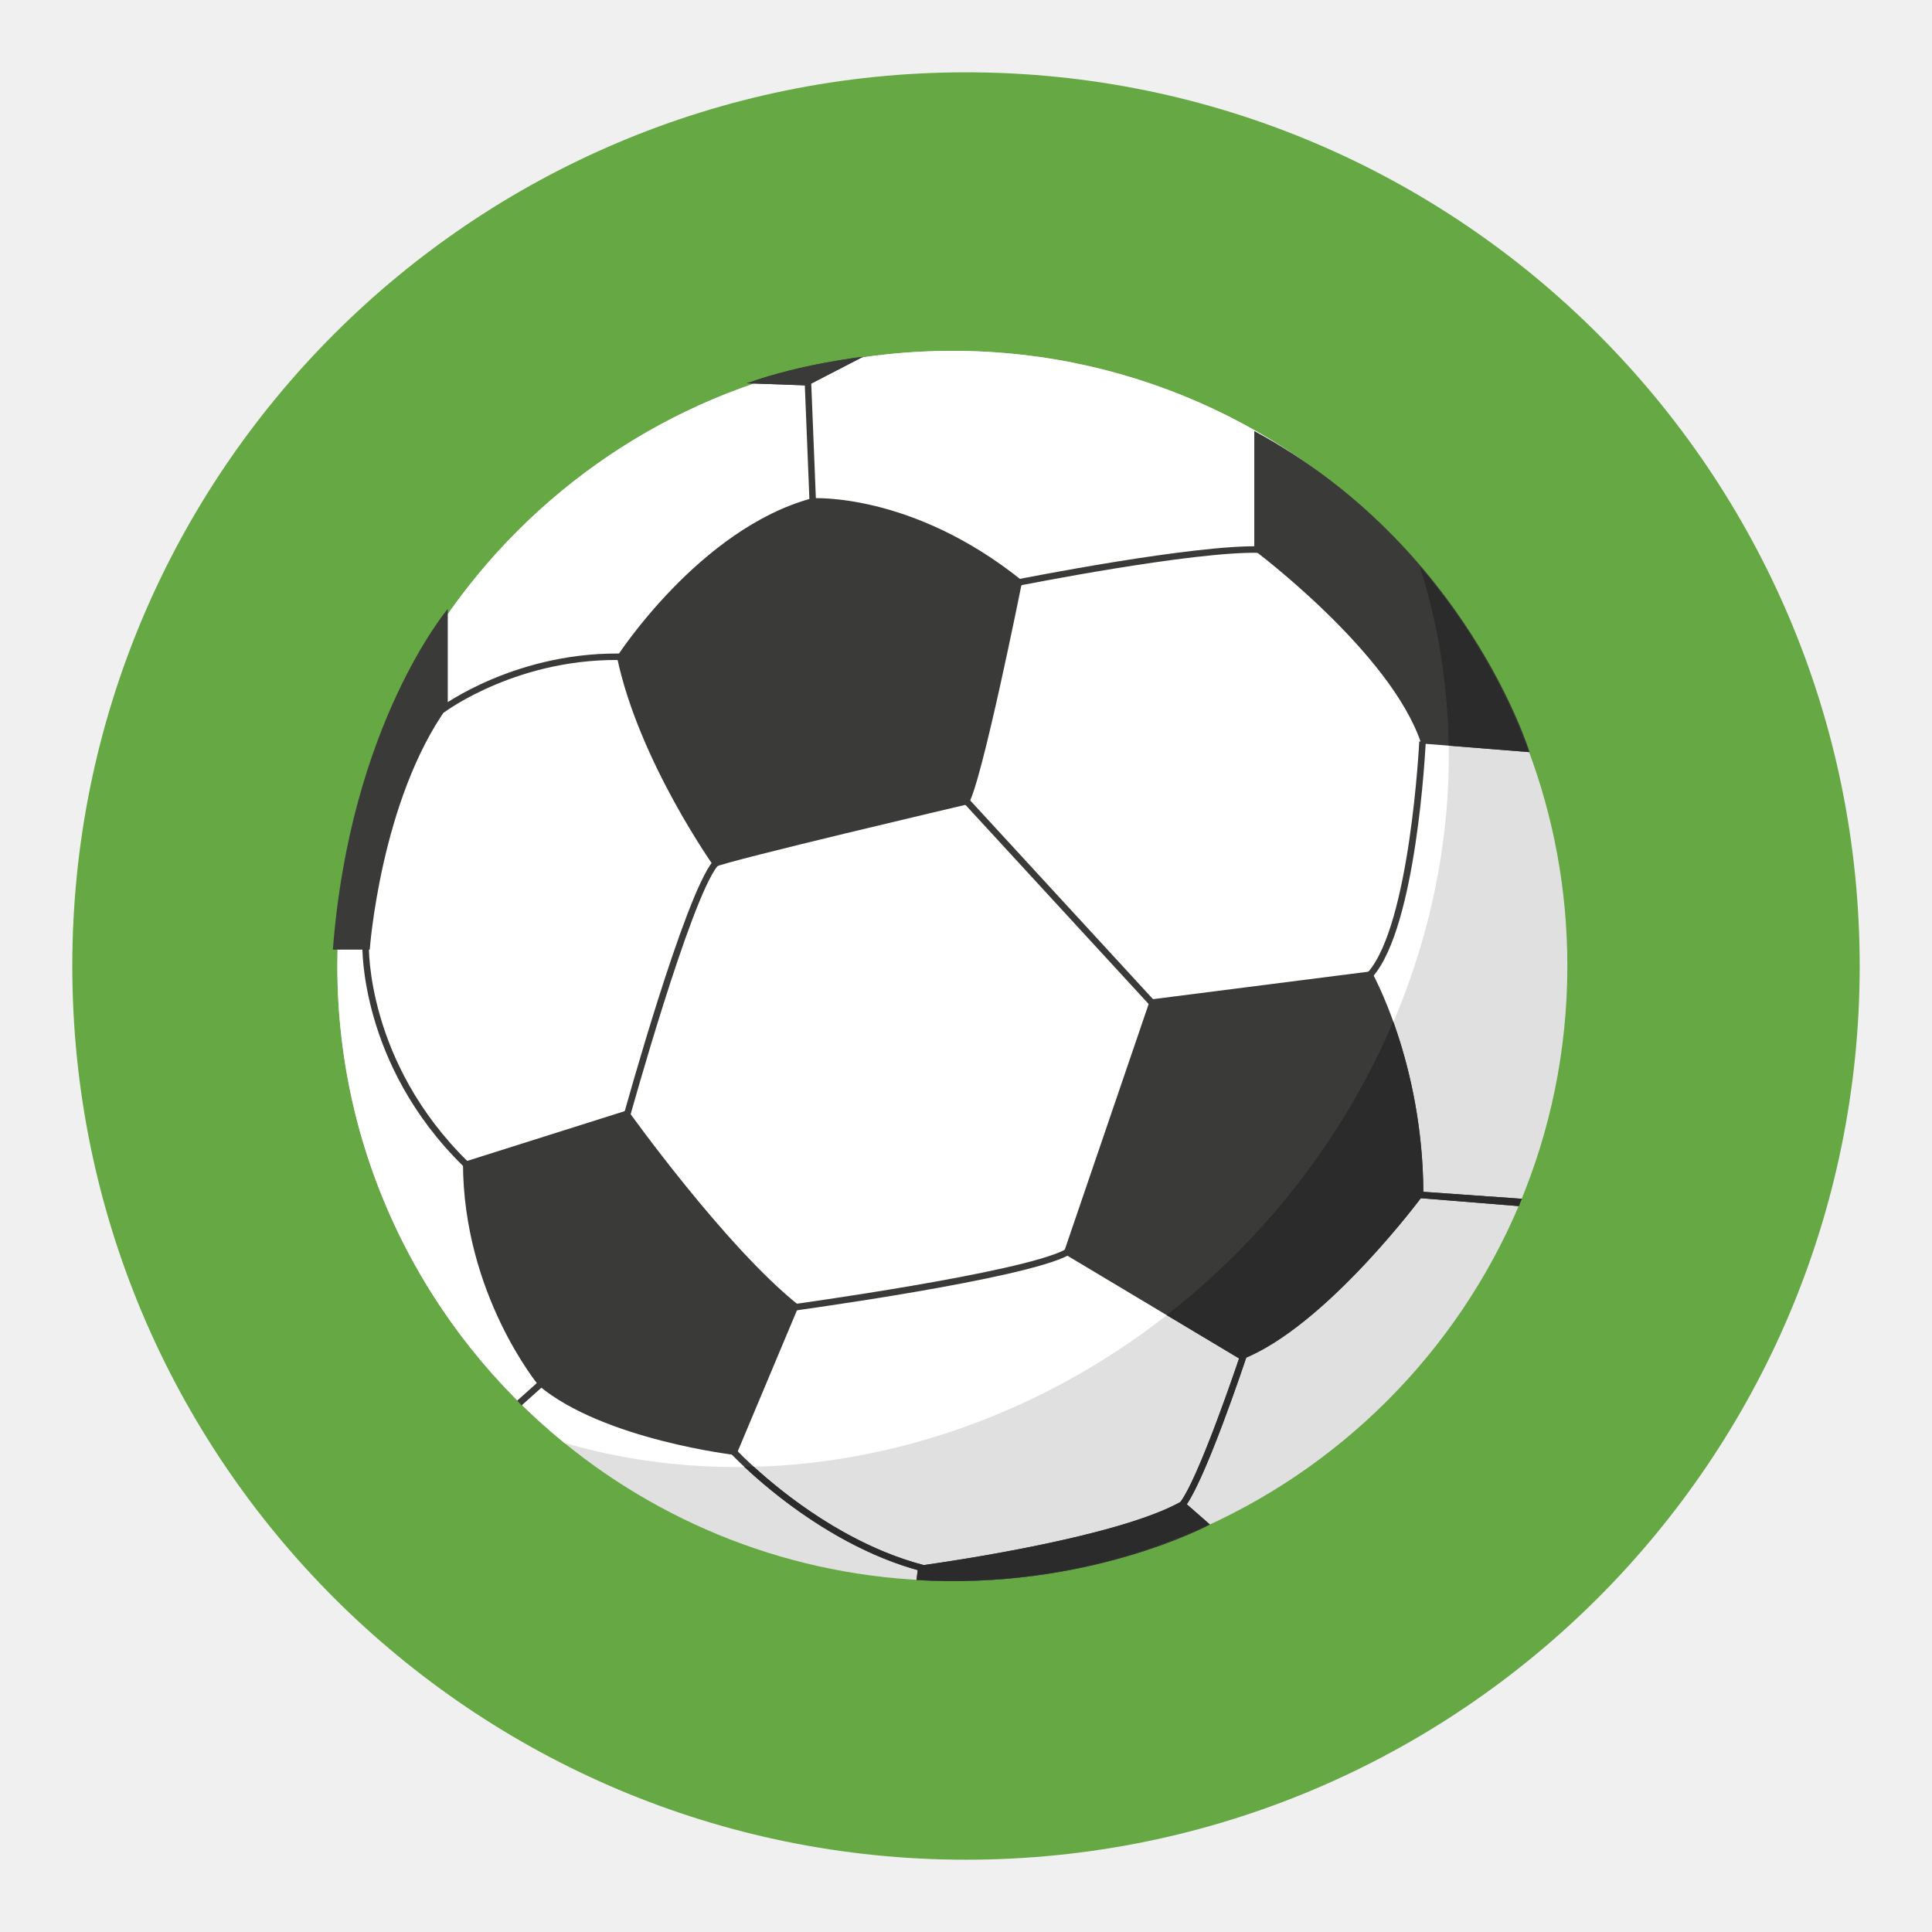
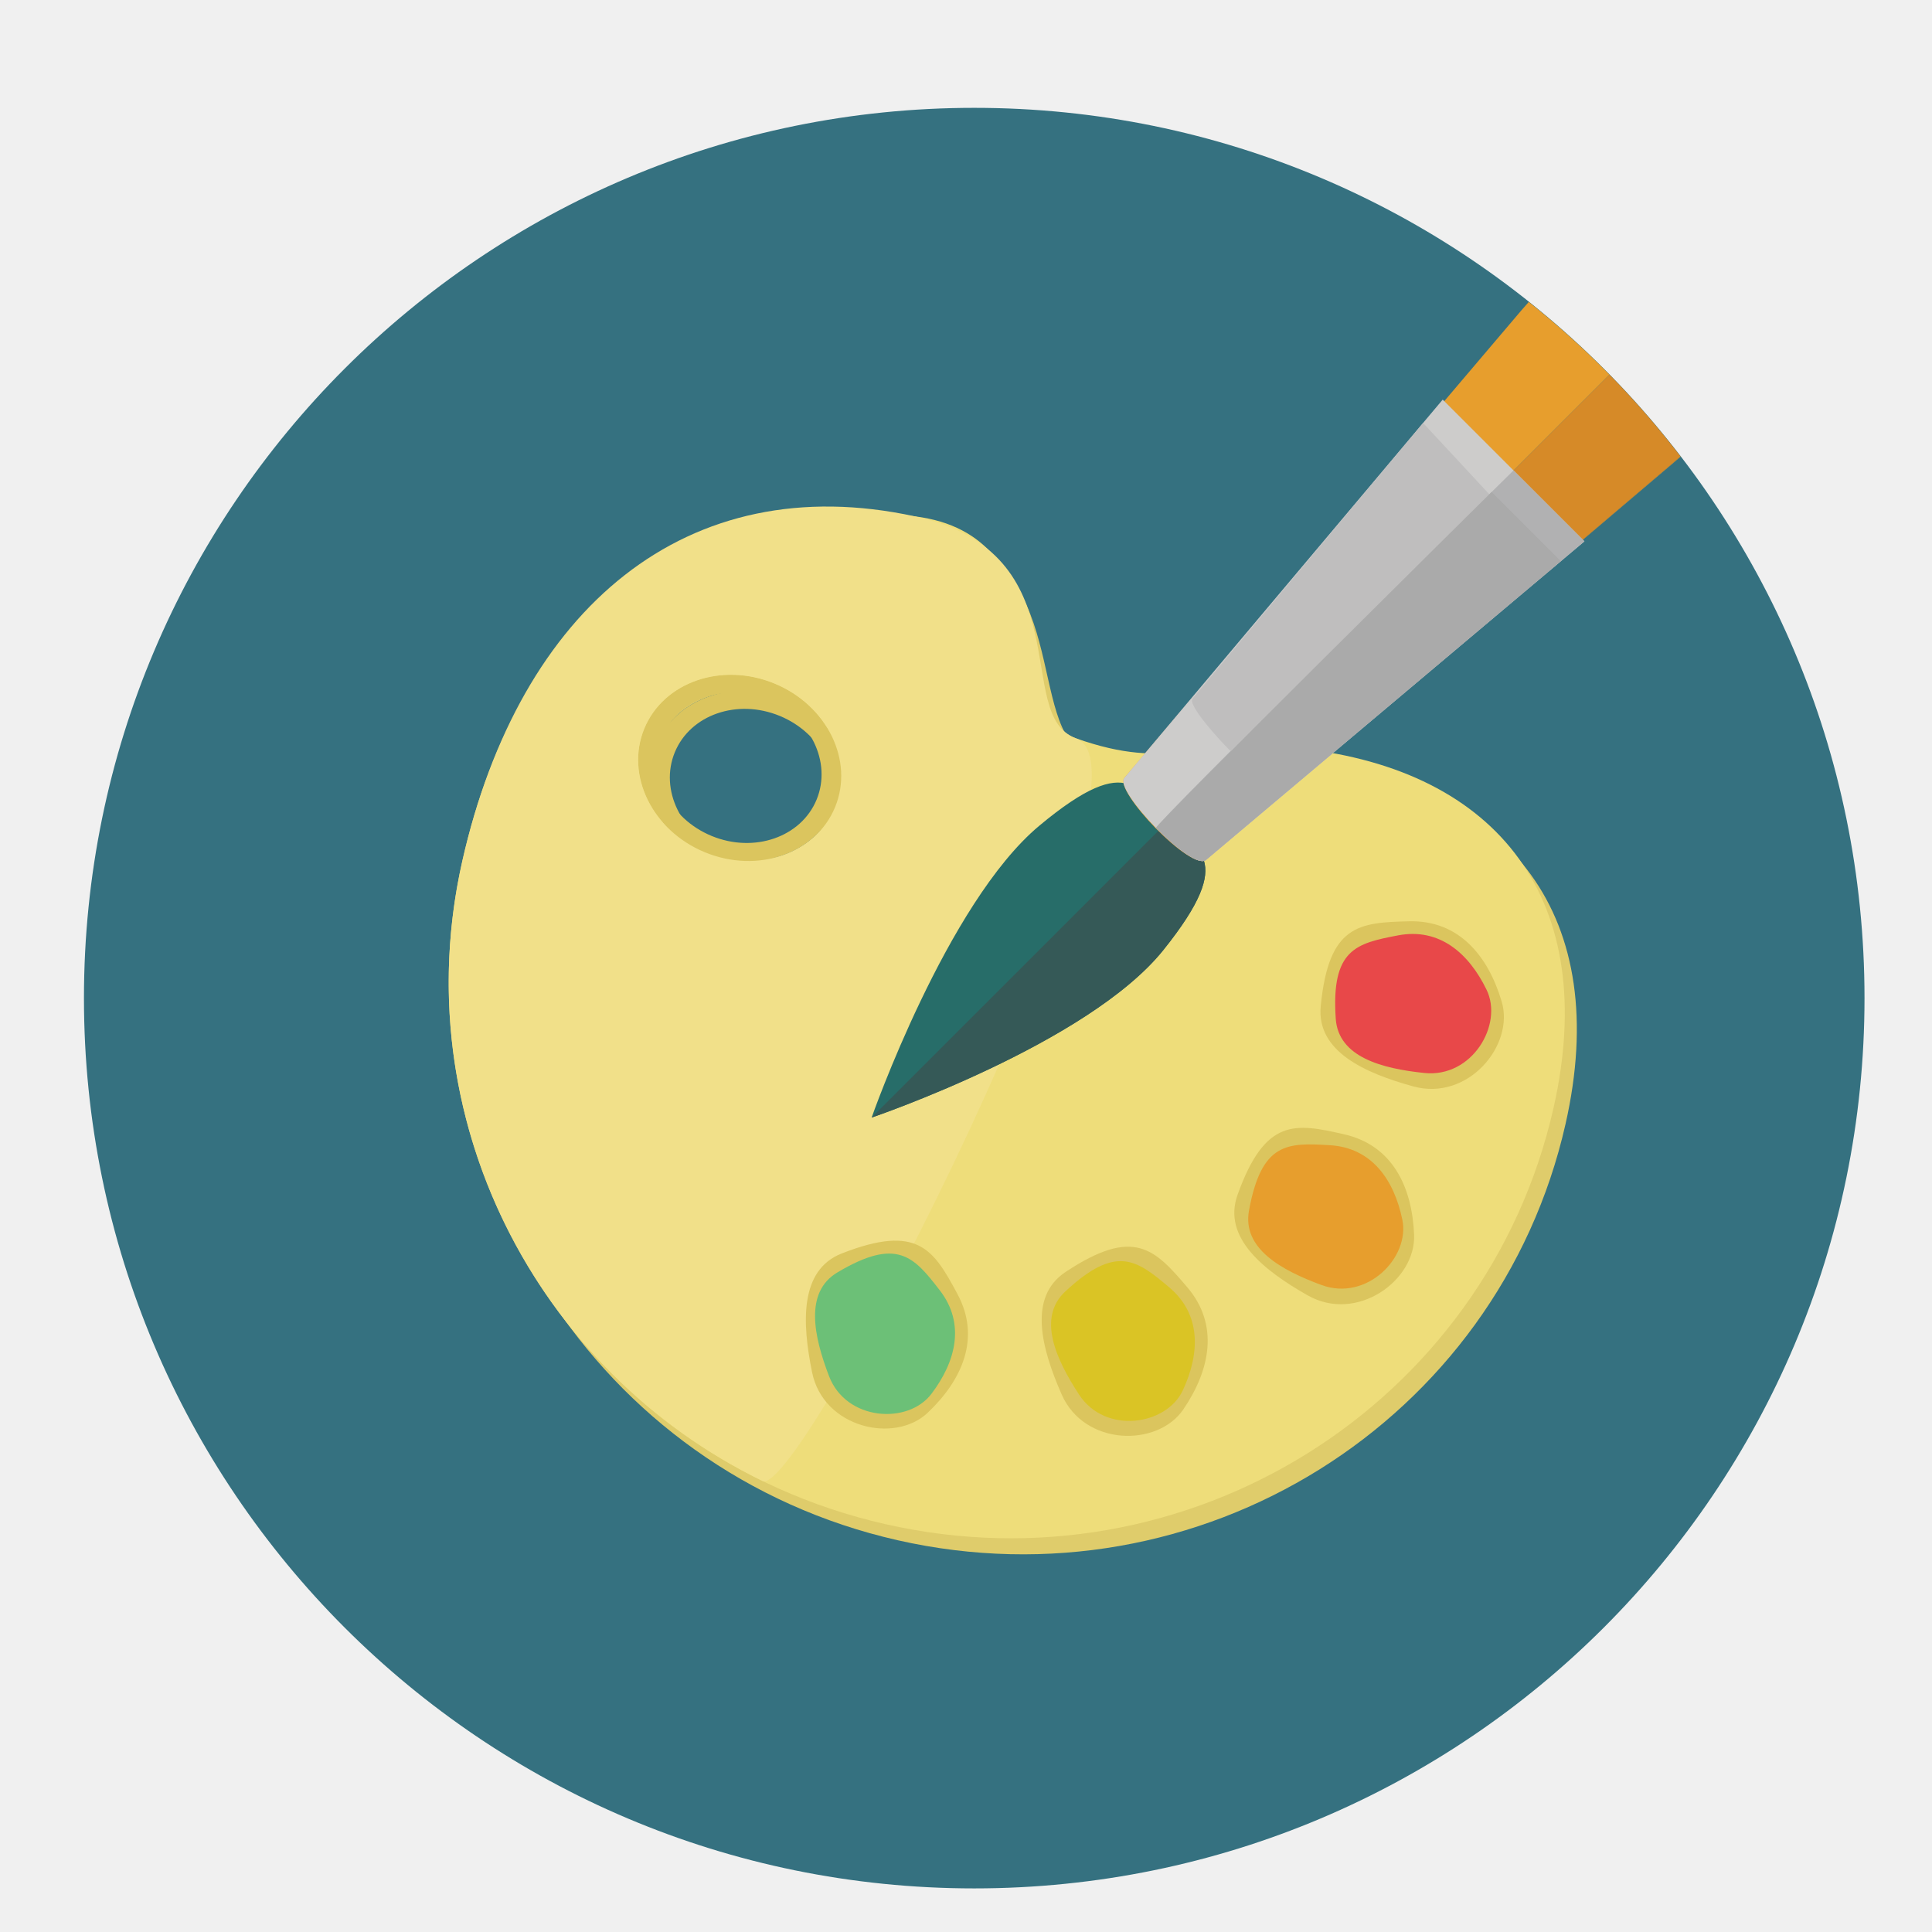
- <svg xmlns="http://www.w3.org/2000/svg" version="1.1" id="Layer_1" x="0px" y="0px" width="136.914px" height="136.914px" viewBox="0 0 136.914 136.914" enable-background="new 0 0 136.914 136.914" xml:space="preserve">
+ <svg xmlns="http://www.w3.org/2000/svg" version="1.1" id="Layer_1" x="0px" y="0px" width="136.833px" height="136.834px" viewBox="0 0 136.833 136.834" style="enable-background:new 0 0 136.833 136.834;" xml:space="preserve">
+   <style type="text/css">
+ 
+ 	.st0{fill:#7AC3A7;}
+ 	.st1{fill:#AA9C87;}
+ 	.st2{fill:#AAAAAA;}
+ 	.st3{fill:#494A4A;}
+ 	.st4{fill:#AC782B;}
+ 	.st5{fill:#49A0AE;}
+ 	.st6{fill:#AD6F2D;}
+ 	.st7{fill-rule:evenodd;clip-rule:evenodd;fill:#3EB5B5;}
+ 	.st8{fill:#AE8A50;}
+ 	.st9{fill:#7F8092;}
+ 	.st10{fill:#AEADAD;}
+ 	.st11{fill:#AEAEAF;}
+ 	.st12{fill:#129949;}
+ 	.st13{fill:#E1E1E1;}
+ 	.st14{fill:#E2DD3E;}
+ 	.st15{fill-rule:evenodd;clip-rule:evenodd;fill:#757575;}
+ 	.st16{fill:#E4E4E4;}
+ 	.st17{fill:#E57931;}
+ 	.st18{fill:#4AA0A5;}
+ 	.st19{fill:#4B4A4B;}
+ 	.st20{fill:#E79E2D;}
+ 	.st21{fill-rule:evenodd;clip-rule:evenodd;fill:#DBB626;}
+ 	.st22{fill:#E7E760;}
+ 	.st23{fill:#19A855;}
+ 	.st24{fill:#E84849;}
+ 	.st25{fill:#4E4F50;}
+ 	.st26{fill:#4EA3B1;}
+ 	.st27{fill:#E9CA92;}
+ 	.st28{fill:#E9E8A1;}
+ 	.st29{fill:#E9E8A3;}
+ 	.st30{fill:#B03738;}
+ 	.st31{fill:#818282;}
+ 	.st32{fill:#81BCB9;}
+ 	.st33{fill:#B19353;}
+ 	.st34{fill:#825E2D;}
+ 	.st35{fill:#B1B1B2;}
+ 	.st36{fill:#B2B2B2;}
+ 	.st37{opacity:0.15;}
+ 	.st38{fill:#848698;}
+ 	.st39{fill:#B3DCE2;}
+ 	.st40{fill:#B4B4B5;}
+ 	.st41{fill:#1A3940;}
+ 	.st42{fill:#B6E2EB;}
+ 	.st43{fill:#888888;}
+ 	.st44{fill:#B7DFD2;}
+ 	.st45{fill:#1D1E1E;}
+ 	.st46{fill:#ED3351;}
+ 	.st47{fill:#EDC92C;}
+ 	.st48{fill:#EDE8C9;}
+ 	.st49{fill:#1FA85B;}
+ 	.st50{fill-rule:evenodd;clip-rule:evenodd;fill:#AEAEAF;}
+ 	.st51{fill:#EEDD7A;}
+ 	.st52{fill:#52BA73;}
+ 	.st53{fill:#56385F;}
+ 	.st54{fill:#56939A;}
+ 	.st55{fill:#8AC5C4;}
+ 	.st56{fill:#575757;}
+ 	.st57{fill-rule:evenodd;clip-rule:evenodd;fill:#4B4A4B;}
+ 	.st58{fill:#8CD3DA;}
+ 	.st59{fill:#8D8D8C;}
+ 	.st60{fill:#8D9091;}
+ 	.st61{fill-rule:evenodd;clip-rule:evenodd;fill:#E8C790;}
+ 	.st62{fill:#202121;}
+ 	.st63{fill-rule:evenodd;clip-rule:evenodd;fill:#E9CA92;}
+ 	.st64{fill:#BEBC6A;}
+ 	.st65{fill:#F06668;}
+ 	.st66{fill:#BFBEBE;}
+ 	.st67{fill:#F0D359;}
+ 	.st68{fill:#F0F1AF;}
+ 	.st69{fill-rule:evenodd;clip-rule:evenodd;fill:#B14D26;}
+ 	.st70{fill:#22C48A;}
+ 	.st71{fill:#F1D250;}
+ 	.st72{fill:#F1E089;}
+ 	.st73{fill:#F1F1B3;}
+ 	.st74{fill:#F2BE3E;}
+ 	.st75{fill:#F37C2A;}
+ 	.st76{fill:#256533;}
+ 	.st77{fill:#F4D967;}
+ 	.st78{fill:#F4E028;}
+ 	.st79{fill:#F4F5F5;}
+ 	.st80{fill-rule:evenodd;clip-rule:evenodd;fill:#B5B2B3;}
+ 	.st81{fill:#F5D827;}
+ 	.st82{fill:#F5E554;}
+ 	.st83{fill:#276D69;}
+ 	.st84{fill-rule:evenodd;clip-rule:evenodd;fill:#B6AE8F;}
+ 	.st85{fill:#F6A2A3;}
+ 	.st86{fill-rule:evenodd;clip-rule:evenodd;fill:#1CAAB9;}
+ 	.st87{fill-rule:evenodd;clip-rule:evenodd;fill:#888888;}
+ 	.st88{fill:#F7D98B;}
+ 	.st89{fill:#F7E497;}
+ 	.st90{fill:#F8DE71;}
+ 	.st91{fill-rule:evenodd;clip-rule:evenodd;fill:#ECE1D0;}
+ 	.st92{fill:#F9F29A;}
+ 	.st93{fill-rule:evenodd;clip-rule:evenodd;fill:#EDC92C;}
+ 	.st94{clip-path:url(#SVGID_2_);}
+ 	.st95{fill:#90682F;}
+ 	.st96{fill:#C0C0C0;}
+ 	.st97{fill:#93793D;}
+ 	.st98{fill:#939292;}
+ 	.st99{fill:#93D1BD;}
+ 	.st100{fill:#949897;}
+ 	.st101{fill:#94D0D0;}
+ 	.st102{fill:#954E9D;}
+ 	.st103{fill:#958469;}
+ 	.st104{fill:#C4BC98;}
+ 	.st105{fill:#C698C5;}
+ 	.st106{fill:#2C6973;}
+ 	.st107{fill:#FAF2F2;}
+ 	.st108{fill:#C7E8ED;}
+ 	.st109{fill:#2E2F2F;}
+ 	.st110{fill:#2F8442;}
+ 	.st111{opacity:0.3;}
+ 	.st112{fill:#606060;}
+ 	.st113{fill:#616A89;}
+ 	.st114{fill:#61BECD;}
+ 	.st115{fill:#FFC200;}
+ 	.st116{fill:#FFFFFF;}
+ 	.st117{fill:#626463;}
+ 	.st118{fill:#63A2AC;}
+ 	.st119{fill-rule:evenodd;clip-rule:evenodd;fill:#F2E8D3;}
+ 	.st120{fill:none;}
+ 	.st121{fill:#9A7338;}
+ 	.st122{fill-rule:evenodd;clip-rule:evenodd;fill:#F5D8A4;}
+ 	.st123{fill-rule:evenodd;clip-rule:evenodd;fill:#F5DFB5;}
+ 	.st124{fill:#9B7842;}
+ 	.st125{fill:#67B8CB;}
+ 	.st126{fill:#9D5D26;}
+ 	.st127{fill:#9D9E9F;}
+ 	.st128{fill:#CDCCCB;}
+ 	.st129{fill:#9EA3B6;}
+ 	.st130{fill:#9F77AA;}
+ 	.st131{fill-rule:evenodd;clip-rule:evenodd;fill:#C0BEBF;}
+ 	.st132{fill-rule:evenodd;clip-rule:evenodd;fill:#C15E28;}
+ 	.st133{fill:#343433;}
+ 	.st134{fill:#355957;}
+ 	.st135{fill:#357180;}
+ 	.st136{fill:#35B167;}
+ 	.st137{fill-rule:evenodd;clip-rule:evenodd;fill:#97A0A0;}
+ 	.st138{fill:#6C6C6B;}
+ 	.st139{fill:#6CC077;}
+ 	.st140{fill:#6EC2CB;}
+ 	.st141{fill:#6FB698;}
+ 	.st142{fill-rule:evenodd;clip-rule:evenodd;fill:#616161;}
+ 	.st143{fill:#D0D1D1;}
+ 	.st144{fill-rule:evenodd;clip-rule:evenodd;fill:#FFF4E4;}
+ 	.st145{fill:#D2CBA6;}
+ 	.st146{fill:#D2D2D2;}
+ 	.st147{fill:#D68828;}
+ 	.st148{fill:#D68A28;}
+ 	.st149{fill:#3D3428;}
+ 	.st150{fill:#3D4040;}
+ 	.st151{fill:#3D969F;}
+ 	.st152{fill-rule:evenodd;clip-rule:evenodd;fill:#CDCCCB;}
+ 	.st153{fill:#A0D5D9;}
+ 	.st154{fill:#A2D4DE;}
+ 	.st155{fill:#A3D4AA;}
+ 	.st156{fill:#A48A47;}
+ 	.st157{fill:#75B7BB;}
+ 	.st158{fill:#776850;}
+ 	.st159{fill:#DAC425;}
+ 	.st160{fill:#DBBD40;}
+ 	.st161{fill:#DBC55E;}
+ 	.st162{fill:#DBDBDA;}
+ 	.st163{fill:#DBF0F5;}
+ 	.st164{fill:#DCDBDC;}
+ 	.st165{fill:#DDDDDC;}
+ 	.st166{fill-rule:evenodd;clip-rule:evenodd;fill:#6EC2CB;}
+ 	.st167{fill:#DFBFDB;}
+ 	.st168{fill:#DFCC6B;}
+ 	.st169{fill:#448590;}
+ 
+ </style>
  <g>
    <g>
-       <g>
-         <g>
-           <circle fill="#65A844" cx="68.457" cy="68.458" r="63.333" />
-         </g>
-       </g>
+       <circle class="st135" cx="69" cy="70.692" r="63.054" />
    </g>
    <g>
-       <path fill="#E0E0E0" d="M100.611,40.133C92.618,30.792,80.75,24.863,67.49,24.863c-24.069,0-43.583,19.513-43.583,43.583    c0,13.643,6.272,25.816,16.086,33.808c7.501,6.108,17.069,9.775,27.497,9.775c24.071,0,43.583-19.512,43.583-43.583    C111.073,57.634,107.129,47.75,100.611,40.133z" />
-       <g>
-         <path fill="#FFFFFF" d="M87.58,88.871c13.685-13.685,18.162-32.788,13.031-48.737C92.618,30.792,80.75,24.863,67.49,24.863     c-24.069,0-43.583,19.513-43.583,43.583c0,13.643,6.272,25.816,16.086,33.808C55.704,106.814,74.224,102.228,87.58,88.871z" />
-       </g>
-       <g>
-         <path fill="#3A3A39" d="M43.717,46.537c0,0,5.838-9.072,13.827-11.227c0,0,7.066-0.462,14.902,5.846     c0,0-2.919,14.606-3.84,15.836c0,0-17.054,3.998-17.976,4.46C50.631,61.452,45.253,53.917,43.717,46.537z" />
-         <path fill="#3A3A39" d="M88.887,30.543v8.458c0,0,9.679,7.227,11.829,13.686l7.681,0.615     C108.396,53.302,103.943,38.695,88.887,30.543z" />
-         <path fill="#3A3A39" d="M81.511,70.832l15.672-1.999c0,0,3.687,6.458,3.687,15.838c0,0-6.913,9.382-12.906,11.689l-12.597-7.537     L81.511,70.832z" />
-         <path fill="#3A3A39" d="M44.485,78.674c0,0,6.913,9.686,12.137,13.838l-4.454,10.61c0,0-9.373-1.076-13.98-4.921     c0,0-5.379-6.458-5.379-15.837L44.485,78.674z" />
-         <path fill="#3A3A39" d="M23.59,67.295h2.613c0,0,0.767-10.612,5.529-17.224v-6.92C31.732,43.152,24.819,51.304,23.59,67.295z" />
-         <path fill="#3A3A39" d="M64.949,111.973l0.122-1.008c0,0,13.981-1.846,18.745-4.614l1.924,1.685     C85.74,108.036,77.115,112.703,64.949,111.973z" />
-         <path fill="#3A3A39" d="M52.935,27.161l4.302,0.153l3.921-2.028C61.157,25.286,56.776,25.777,52.935,27.161z" />
-         <g>
-           <path fill="#3A3A39" d="M72.047,41.538l-0.092-0.452c0.515-0.104,12.661-2.507,17.395-2.369l-0.014,0.462      C84.649,39.026,72.171,41.512,72.047,41.538z" />
-         </g>
-         <g>
-           <path fill="#3A3A39" d="M97.294,69.198l-0.348-0.302c2.984-3.438,3.625-16.223,3.631-16.352l0.461,0.023      C101.012,53.099,100.384,65.643,97.294,69.198z" />
-         </g>
-         <g>
-           <polygon fill="#3A3A39" points="107.637,85.473 100.619,84.905 100.65,84.444 107.845,84.953     " />
-         </g>
-         <g>
-           <rect x="65.239" y="63.743" transform="matrix(0.677 0.736 -0.736 0.677 71.3459 -34.6174)" fill="#3A3A39" width="19.744" height="0.461" />
-         </g>
-         <g>
-           <path fill="#3A3A39" d="M83.868,106.913l-0.343-0.308c1.334-1.484,4.358-10.554,4.388-10.646l0.437,0.147      C88.227,96.484,85.267,105.359,83.868,106.913z" />
-         </g>
-         <g>
-           <path fill="#3A3A39" d="M56.016,92.918l-0.063-0.455c0.162-0.024,16.358-2.245,19.512-3.898l0.216,0.408      C72.455,90.663,56.685,92.828,56.016,92.918z" />
-         </g>
-         <g>
-           <path fill="#3A3A39" d="M44.626,79.2l-0.444-0.123c0.176-0.633,4.318-15.546,6.322-18.017l0.359,0.29      C48.919,63.747,44.668,79.047,44.626,79.2z" />
-         </g>
-         <g>
-           <path fill="#3A3A39" d="M65.374,111.367c-7.658-1.995-13.533-8.308-13.593-8.372l0.339-0.313      c0.059,0.064,5.845,6.279,13.37,8.238L65.374,111.367z" />
-         </g>
-         <g>
-           <path fill="#3A3A39" d="M32.835,82.649c-7.361-7.217-7.159-15.603-7.155-15.685l0.461,0.015      c-0.004,0.084-0.194,8.272,7.017,15.34L32.835,82.649z" />
-         </g>
-         <g>
-           <path fill="#3A3A39" d="M31.464,50.491l-0.277-0.368c0.055-0.04,5.512-4.093,13.342-3.795l-0.019,0.461      C36.847,46.472,31.518,50.451,31.464,50.491z" />
-         </g>
-         <g>
-           <rect x="53.125" y="31.019" transform="matrix(0.0402 0.9992 -0.9992 0.0402 86.3391 -27.3853)" fill="#3A3A39" width="8.598" height="0.46" />
-         </g>
-         <g>
-           <rect x="37.406" y="97.565" transform="matrix(0.6679 0.7442 -0.7442 0.6679 85.9438 4.7617)" fill="#3A3A39" width="0.461" height="2.239" />
-         </g>
-       </g>
-       <g>
-         <path fill="none" d="M75.646,88.99c-3.025,1.549-16.461,3.486-19.167,3.864l-4.196,9.995c0.194,0.2,0.574,0.577,1.117,1.075     c10.13-0.263,20.481-3.857,29.276-10.729L75.646,88.99z" />
-         <path fill="none" d="M96.975,68.859c2.96-3.487,3.597-16.186,3.603-16.314l0.084,0.005c-2.047-5.867-10.152-12.3-11.548-13.375     c-4.388-0.065-14.735,1.907-16.73,2.297c-0.405,2.005-2.679,13.137-3.631,15.249l12.957,14.086L96.975,68.859z" />
-         <path fill="none" d="M81.401,71.152L68.417,57.037c-1.775,0.417-15.548,3.659-17.568,4.333     c-1.817,2.283-5.612,15.653-6.156,17.592c1.135,1.562,7.092,9.63,11.783,13.428c2.801-0.396,16.12-2.334,18.977-3.818     L81.401,71.152z" />
-         <path fill="none" d="M43.776,46.783c-7.265-0.044-12.261,3.669-12.313,3.708l-0.011-0.014c-4.511,6.63-5.25,16.818-5.25,16.818     h-0.06c0.039,1.538,0.582,8.683,6.967,14.974l11.165-3.528c0.641-2.286,4.268-15.041,6.155-17.578     C49.47,59.758,45.195,53.25,43.776,46.783z" />
-         <path fill="none" d="M98.734,72.395c2.696-6.337,4.02-13.013,3.926-19.553l-1.629-0.13c-0.079,1.463-0.774,12.948-3.688,16.422     C97.604,69.638,98.148,70.768,98.734,72.395z" />
-         <path fill="#3A3A39" d="M64.952,111.947l-0.003,0.026c12.166,0.729,20.791-3.938,20.791-3.938l-0.01-0.009     c-5.55,2.563-11.726,4.002-18.24,4.002C66.638,112.029,65.793,111.996,64.952,111.947z" />
-         <path fill="#3A3A39" d="M57.481,26.944l0.01,0.238l3.666-1.896c0,0-4.381,0.491-8.223,1.875l4.101,0.146l-0.014-0.344     L57.481,26.944z" />
-         <path fill="#3A3A39" d="M72.047,41.538c0.011-0.003,0.13-0.026,0.336-0.066c0.041-0.2,0.063-0.315,0.063-0.315     c-0.059-0.048-0.116-0.086-0.175-0.133c-0.164,0.032-0.277,0.055-0.316,0.063L72.047,41.538z" />
-         <path fill="#3A3A39" d="M89.113,39.174c0.074,0.002,0.151,0.001,0.223,0.004l0.014-0.462c-0.147-0.004-0.302-0.006-0.463-0.006     v0.291C88.887,39.001,88.98,39.073,89.113,39.174z" />
-         <path fill="#3A3A39" d="M101.031,52.712c0.003-0.067,0.006-0.121,0.007-0.145l-0.377-0.019c0.016,0.046,0.04,0.092,0.055,0.138     L101.031,52.712z" />
-         <path fill="#3A3A39" d="M97.294,69.198c0.017-0.02,0.032-0.044,0.05-0.063c-0.103-0.198-0.161-0.302-0.161-0.302l-0.208,0.026     c-0.01,0.012-0.019,0.026-0.028,0.037L97.294,69.198z" />
-         <path fill="#3A3A39" d="M107.621,85.472l0.016,0.001l0.208-0.521l-0.015-0.001C107.759,85.125,107.693,85.3,107.621,85.472z" />
-         <path fill="#3A3A39" d="M68.752,56.72l-0.154-0.169l-0.339,0.313l0.158,0.173c0.123-0.029,0.189-0.045,0.189-0.045     C68.65,56.933,68.7,56.835,68.752,56.72z" />
-         <polygon fill="#3A3A39" points="81.963,71.083 81.709,70.806 81.511,70.832 81.401,71.152 81.625,71.395    " />
-         <path fill="#3A3A39" d="M75.465,88.565c-0.004,0.002-0.009,0.004-0.013,0.006l-0.086,0.252l0.279,0.167     c0.011-0.005,0.024-0.011,0.035-0.017L75.465,88.565z" />
-         <path fill="#3A3A39" d="M56.476,92.389c-0.317,0.045-0.506,0.071-0.522,0.074l0.063,0.455c0.055-0.008,0.22-0.03,0.463-0.064     l0.144-0.342C56.574,92.474,56.523,92.428,56.476,92.389z" />
-         <path fill="#3A3A39" d="M50.849,61.37c0.005-0.006,0.01-0.014,0.015-0.02l-0.359-0.29c-0.023,0.029-0.049,0.069-0.073,0.103     c0.123,0.181,0.2,0.289,0.2,0.289C50.671,61.431,50.751,61.403,50.849,61.37z" />
-         <path fill="#3A3A39" d="M44.275,78.741c-0.049,0.173-0.082,0.292-0.094,0.336l0.444,0.123c0.003-0.01,0.027-0.097,0.066-0.238     c-0.124-0.171-0.207-0.287-0.207-0.287L44.275,78.741z" />
-         <path fill="#3A3A39" d="M52.282,102.849c-0.092-0.094-0.157-0.162-0.162-0.168l-0.339,0.313c0.004,0.004,0.033,0.035,0.084,0.089     c0.183,0.024,0.303,0.039,0.303,0.039L52.282,102.849z" />
-         <path fill="#3A3A39" d="M33.157,82.319c-0.017-0.017-0.03-0.033-0.047-0.05l-0.302,0.096c0,0.09,0.009,0.176,0.01,0.266     c0.006,0.006,0.011,0.013,0.017,0.019L33.157,82.319z" />
-         <path fill="#3A3A39" d="M26.141,66.979l-0.461-0.015c-0.001,0.009-0.002,0.134,0.003,0.331h0.461     C26.139,67.109,26.14,66.989,26.141,66.979z" />
-         <path fill="#3A3A39" d="M43.776,46.783c0.244,0.002,0.484-0.004,0.733,0.006l0.019-0.461c-0.228-0.009-0.446-0.001-0.669-0.003     c-0.084,0.124-0.143,0.212-0.143,0.212C43.734,46.619,43.758,46.701,43.776,46.783z" />
-         <path fill="#3A3A39" d="M31.453,50.477c0.093-0.136,0.184-0.272,0.279-0.405v-0.317c-0.345,0.22-0.536,0.36-0.546,0.368     L31.453,50.477z" />
-         <path fill="#3A3A39" d="M57.827,35.535l-0.009-0.231c-0.173,0.002-0.274,0.007-0.274,0.007c-0.063,0.017-0.122,0.043-0.184,0.061     l0.007,0.184L57.827,35.535z" />
-         <polygon fill="#3A3A39" points="57.491,27.182 57.481,26.944 57.021,26.963 57.035,27.307 57.236,27.314    " />
-         <path fill="#3A3A39" d="M38.315,97.765l-0.276,0.248c0.087,0.113,0.148,0.188,0.148,0.188c0.057,0.048,0.122,0.09,0.181,0.136     l0.255-0.229L38.315,97.765z" />
-         <g>
-           <path fill="#2A2B2A" d="M108.359,53.299c-1.803-4.854-4.443-9.303-7.748-13.166c1.312,4.078,1.986,8.362,2.049,12.709      L108.359,53.299z" />
-           <path fill="#2A2B2A" d="M98.734,72.395c-2.521,5.925-6.232,11.554-11.154,16.476c-1.566,1.566-3.209,3.001-4.904,4.325      l5.134,3.072c-0.513,1.518-2.926,8.53-4.165,10.177c-4.423,2.444-15.923,4.15-18.181,4.467      c-5.442-1.425-9.959-5.062-12.064-6.987c-0.218,0.005-0.437,0.019-0.655,0.021c1.928,1.813,6.588,5.729,12.291,7.319      l-0.083,0.682c0.841,0.049,1.686,0.082,2.538,0.082c6.515,0,12.69-1.439,18.24-4.002l-1.629-1.426      c1.415-2.078,3.932-9.542,4.218-10.402c5.364-2.296,11.316-9.901,12.369-11.288l6.933,0.562      c0.072-0.172,0.138-0.348,0.209-0.521l-6.966-0.492C100.834,79.369,99.729,75.158,98.734,72.395z" />
-         </g>
+       <g>
+         <g>
+           <g>
+             <path class="st168" d="M92.93,54.144c-7.438-0.811-9.065,1.691-15.877-0.717c-4.534-1.604-0.865-14.409-11.4-15.72       c-16.378-2.038-27.989,6.454-32.054,24.397c-4.783,21.115,8.64,42.149,29.979,46.984c21.341,4.834,42.518-8.359,47.3-29.477       C114.196,64.97,107.023,55.676,92.93,54.144z M59.995,58.306c-1.358,3.301-5.485,4.731-9.216,3.193       c-3.731-1.537-5.653-5.457-4.294-8.76c1.359-3.298,5.486-4.729,9.217-3.191C59.434,51.085,61.356,55.006,59.995,58.306z" />
+           </g>
+         </g>
+         <g>
+           <g>
+             <g>
+               <path class="st51" d="M92.078,53.007c-7.439-0.809-9.066,1.691-15.877-0.717c-4.535-1.603-0.865-14.408-11.401-15.719        c-16.378-2.038-27.988,6.453-32.053,24.398c-4.784,21.113,8.639,42.148,29.979,46.983c21.34,4.834,42.518-8.361,47.301-29.477        C113.345,63.835,106.171,54.538,92.078,53.007z M59.143,57.17c-1.358,3.299-5.485,4.729-9.216,3.193        c-3.731-1.536-5.653-5.459-4.293-8.761c1.359-3.299,5.485-4.729,9.216-3.191C58.582,49.948,60.504,53.87,59.143,57.17z" />
+             </g>
+           </g>
+           <g>
+             <g>
+               <path class="st161" d="M54.85,48.411c-3.73-1.537-7.856-0.107-9.216,3.191c-1.36,3.302,0.562,7.225,4.293,8.761        c3.73,1.536,7.857,0.105,9.216-3.193C60.504,53.87,58.582,49.948,54.85,48.411z M57.836,56.633        c-1.096,2.659-4.424,3.813-7.434,2.573c-3.007-1.238-4.558-4.4-3.461-7.062s4.424-3.815,7.432-2.577        C57.383,50.809,58.932,53.971,57.836,56.633z" />
+             </g>
+           </g>
+         </g>
+         <g>
+           <g>
+             <g>
+               <path class="st161" d="M55.702,49.548c-3.73-1.538-7.857-0.106-9.217,3.191c-1.359,3.303,0.563,7.223,4.294,8.76        c3.73,1.538,7.857,0.107,9.216-3.193C61.356,55.006,59.434,51.085,55.702,49.548z M58.688,57.766        c-1.096,2.661-4.423,3.815-7.433,2.577c-3.008-1.239-4.558-4.402-3.461-7.063c1.097-2.662,4.423-3.816,7.431-2.576        C58.234,51.942,59.783,55.106,58.688,57.766z" />
+             </g>
+           </g>
+         </g>
+         <g>
+           <g>
+             <path class="st72" d="M76.201,52.29c-4.535-1.603,0.573-13.123-11.401-15.719c-16.13-3.498-27.988,6.453-32.053,24.398       c-4.093,18.066,5.144,36.072,21.261,43.922C56.729,106.218,83.012,54.698,76.201,52.29z M59.143,57.17       c-1.358,3.299-5.485,4.729-9.216,3.193c-3.731-1.536-5.653-5.459-4.293-8.761c1.359-3.299,5.485-4.729,9.216-3.191       C58.582,49.948,60.504,53.87,59.143,57.17z" />
+           </g>
+         </g>
+       </g>
+       <g>
+         <g>
+           <g>
+             <path class="st161" d="M106.358,70.937c0.921,3.094-2.382,7.074-6.259,6.008c-3.416-0.939-6.868-2.469-6.558-5.682       c0.56-5.792,2.72-5.922,6.259-6.012C103.341,65.163,105.4,67.713,106.358,70.937z" />
+           </g>
+         </g>
+       </g>
+       <g>
+         <g>
+           <g>
+             <path class="st24" d="M105.287,70.1c1.198,2.462-1.018,6.251-4.41,5.894c-2.987-0.313-6.09-1.115-6.273-3.85       c-0.334-4.924,1.457-5.33,4.408-5.895C101.962,65.685,104.039,67.534,105.287,70.1z" />
+           </g>
+         </g>
+       </g>
+       <g>
+         <g>
+           <g>
+             <path class="st161" d="M100.154,87.455c0.131,3.225-4.048,6.272-7.545,4.286c-3.08-1.75-6.051-4.079-4.959-7.12       c1.963-5.474,4.09-5.069,7.543-4.286S100.017,84.097,100.154,87.455z" />
+           </g>
+         </g>
+       </g>
+       <g>
+         <g>
+           <g>
+             <path class="st20" d="M99.32,86.382c0.557,2.684-2.521,5.811-5.724,4.629c-2.82-1.038-5.63-2.576-5.136-5.273       c0.887-4.854,2.722-4.807,5.723-4.629C97.181,81.286,98.741,83.589,99.32,86.382z" />
+           </g>
+         </g>
+       </g>
+       <g>
+         <g>
+           <g>
+             <path class="st161" d="M83.801,99.833c-1.824,2.665-6.994,2.605-8.61-1.074c-1.422-3.245-2.412-6.889,0.28-8.674       c4.848-3.215,6.309-1.619,8.609,1.074C86.381,93.851,85.697,97.056,83.801,99.833z" />
+           </g>
+         </g>
+       </g>
+       <g>
+         <g>
+           <g>
+             <path class="st159" d="M83.773,98.472c-1.158,2.484-5.495,3.15-7.355,0.291c-1.64-2.517-2.973-5.434-0.965-7.299       c3.613-3.359,5.057-2.226,7.354-0.291C85.105,93.108,84.979,95.888,83.773,98.472z" />
+           </g>
+         </g>
+       </g>
+       <g>
+         <g>
+           <g>
+             <path class="st161" d="M65.705,100.057c-2.346,2.222-7.388,1.074-8.189-2.863c-0.707-3.472-0.906-7.243,2.103-8.419       c5.416-2.121,6.508-0.25,8.188,2.865C69.488,94.757,68.145,97.747,65.705,100.057z" />
+           </g>
+         </g>
+       </g>
+       <g>
+         <g>
+           <g>
+             <path class="st139" d="M65.965,98.724c-1.656,2.183-6.036,1.922-7.252-1.267c-1.072-2.806-1.76-5.937,0.598-7.339       c4.238-2.522,5.412-1.109,7.25,1.27C68.397,93.763,67.688,96.452,65.965,98.724z" />
+           </g>
+         </g>
+       </g>
+     </g>
+     <g>
+       <g>
+         <path class="st83" d="M73.602,58.487c6.648-5.551,7.09-2.24,9.063-0.268c1.937,1.935,5.099,2.369-0.267,9.062     c-5.341,6.665-20.664,11.87-20.664,11.87S67.054,63.957,73.602,58.487z" />
+       </g>
+       <g>
+         <path class="st134" d="M82.665,58.22c1.937,1.935,5.099,2.369-0.267,9.062c-5.341,6.665-20.664,11.87-20.664,11.87L82.665,58.22z     " />
+       </g>
+       <g>
+         <g>
+           <g>
+             <path class="st20" d="M79.648,55.069c-0.869,0.868,4.814,6.79,5.804,5.803l33.076-28.096l0.504-0.44       c-0.006-0.008-0.013-0.016-0.019-0.023c-0.118,0.107-0.226,0.207-0.308,0.289L85.478,60.845       c-0.497,0.498-2.166-0.734-3.603-2.199c0,0,23.987-23.988,32.115-32.115c-1.797-1.83-3.706-3.546-5.713-5.146l-0.534,0.607       L79.648,55.069z" />
+           </g>
+         </g>
+         <g>
+           <g>
+             <path class="st148" d="M81.875,58.646c1.437,1.465,3.105,2.697,3.603,2.199l33.229-28.243c0.082-0.082,0.189-0.182,0.308-0.289       c-1.559-2.028-3.234-3.96-5.023-5.782C105.862,34.657,81.875,58.646,81.875,58.646z" />
+           </g>
+         </g>
+       </g>
+       <g>
+         <path class="st128" d="M85.438,60.885l26.78-22.545L102.18,28.302L79.636,55.083C78.811,55.905,84.498,61.822,85.438,60.885z" />
+       </g>
+       <g>
+         <path class="st35" d="M85.438,60.885l26.78-22.545l-5.024-5.022c0,0-25.518,25.126-25.318,25.326     C83.326,60.095,84.968,61.354,85.438,60.885z" />
+       </g>
+       <g>
+         <path class="st66" d="M90.729,55.793l19.437-15.741l-9.375-10.094L84.463,49.479C83.834,50.104,90.015,56.506,90.729,55.793z" />
+       </g>
+       <g>
+         <path class="st2" d="M85.438,60.885l25.111-21.14l-4.904-4.904c0,0-23.916,23.656-23.77,23.803     C83.326,60.095,84.968,61.354,85.438,60.885z" />
      </g>
    </g>
  </g>
</svg>
